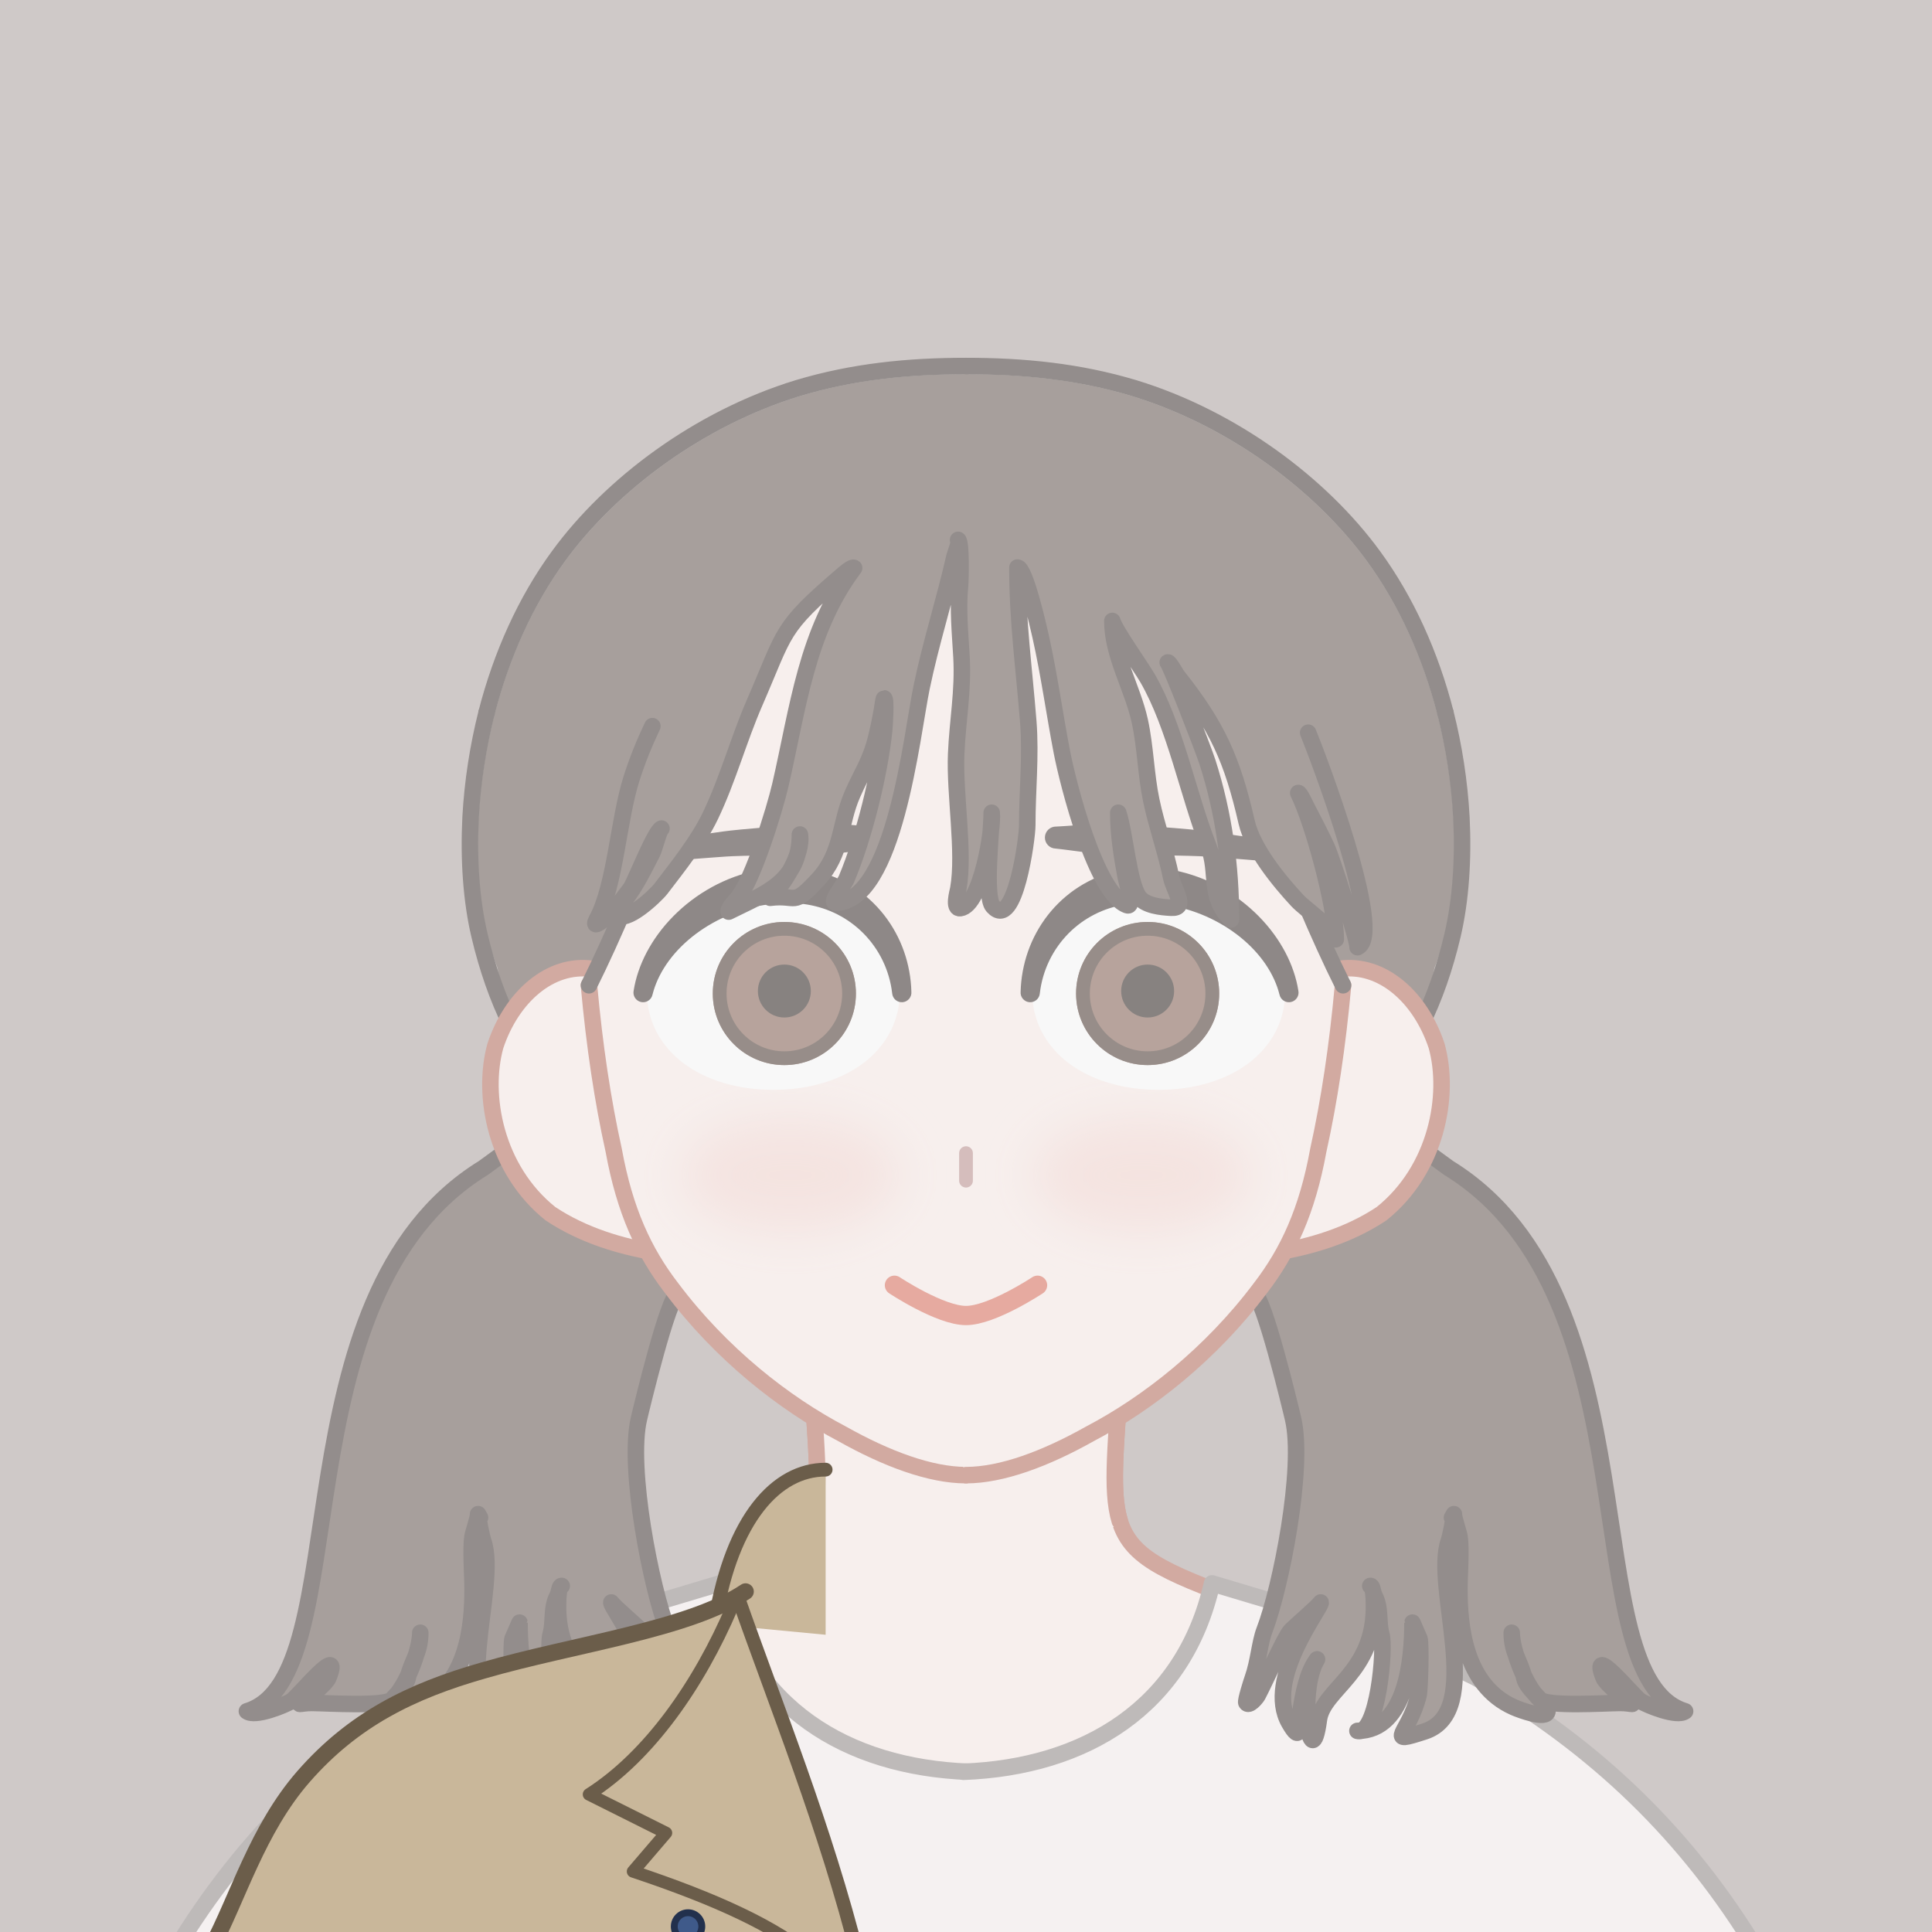
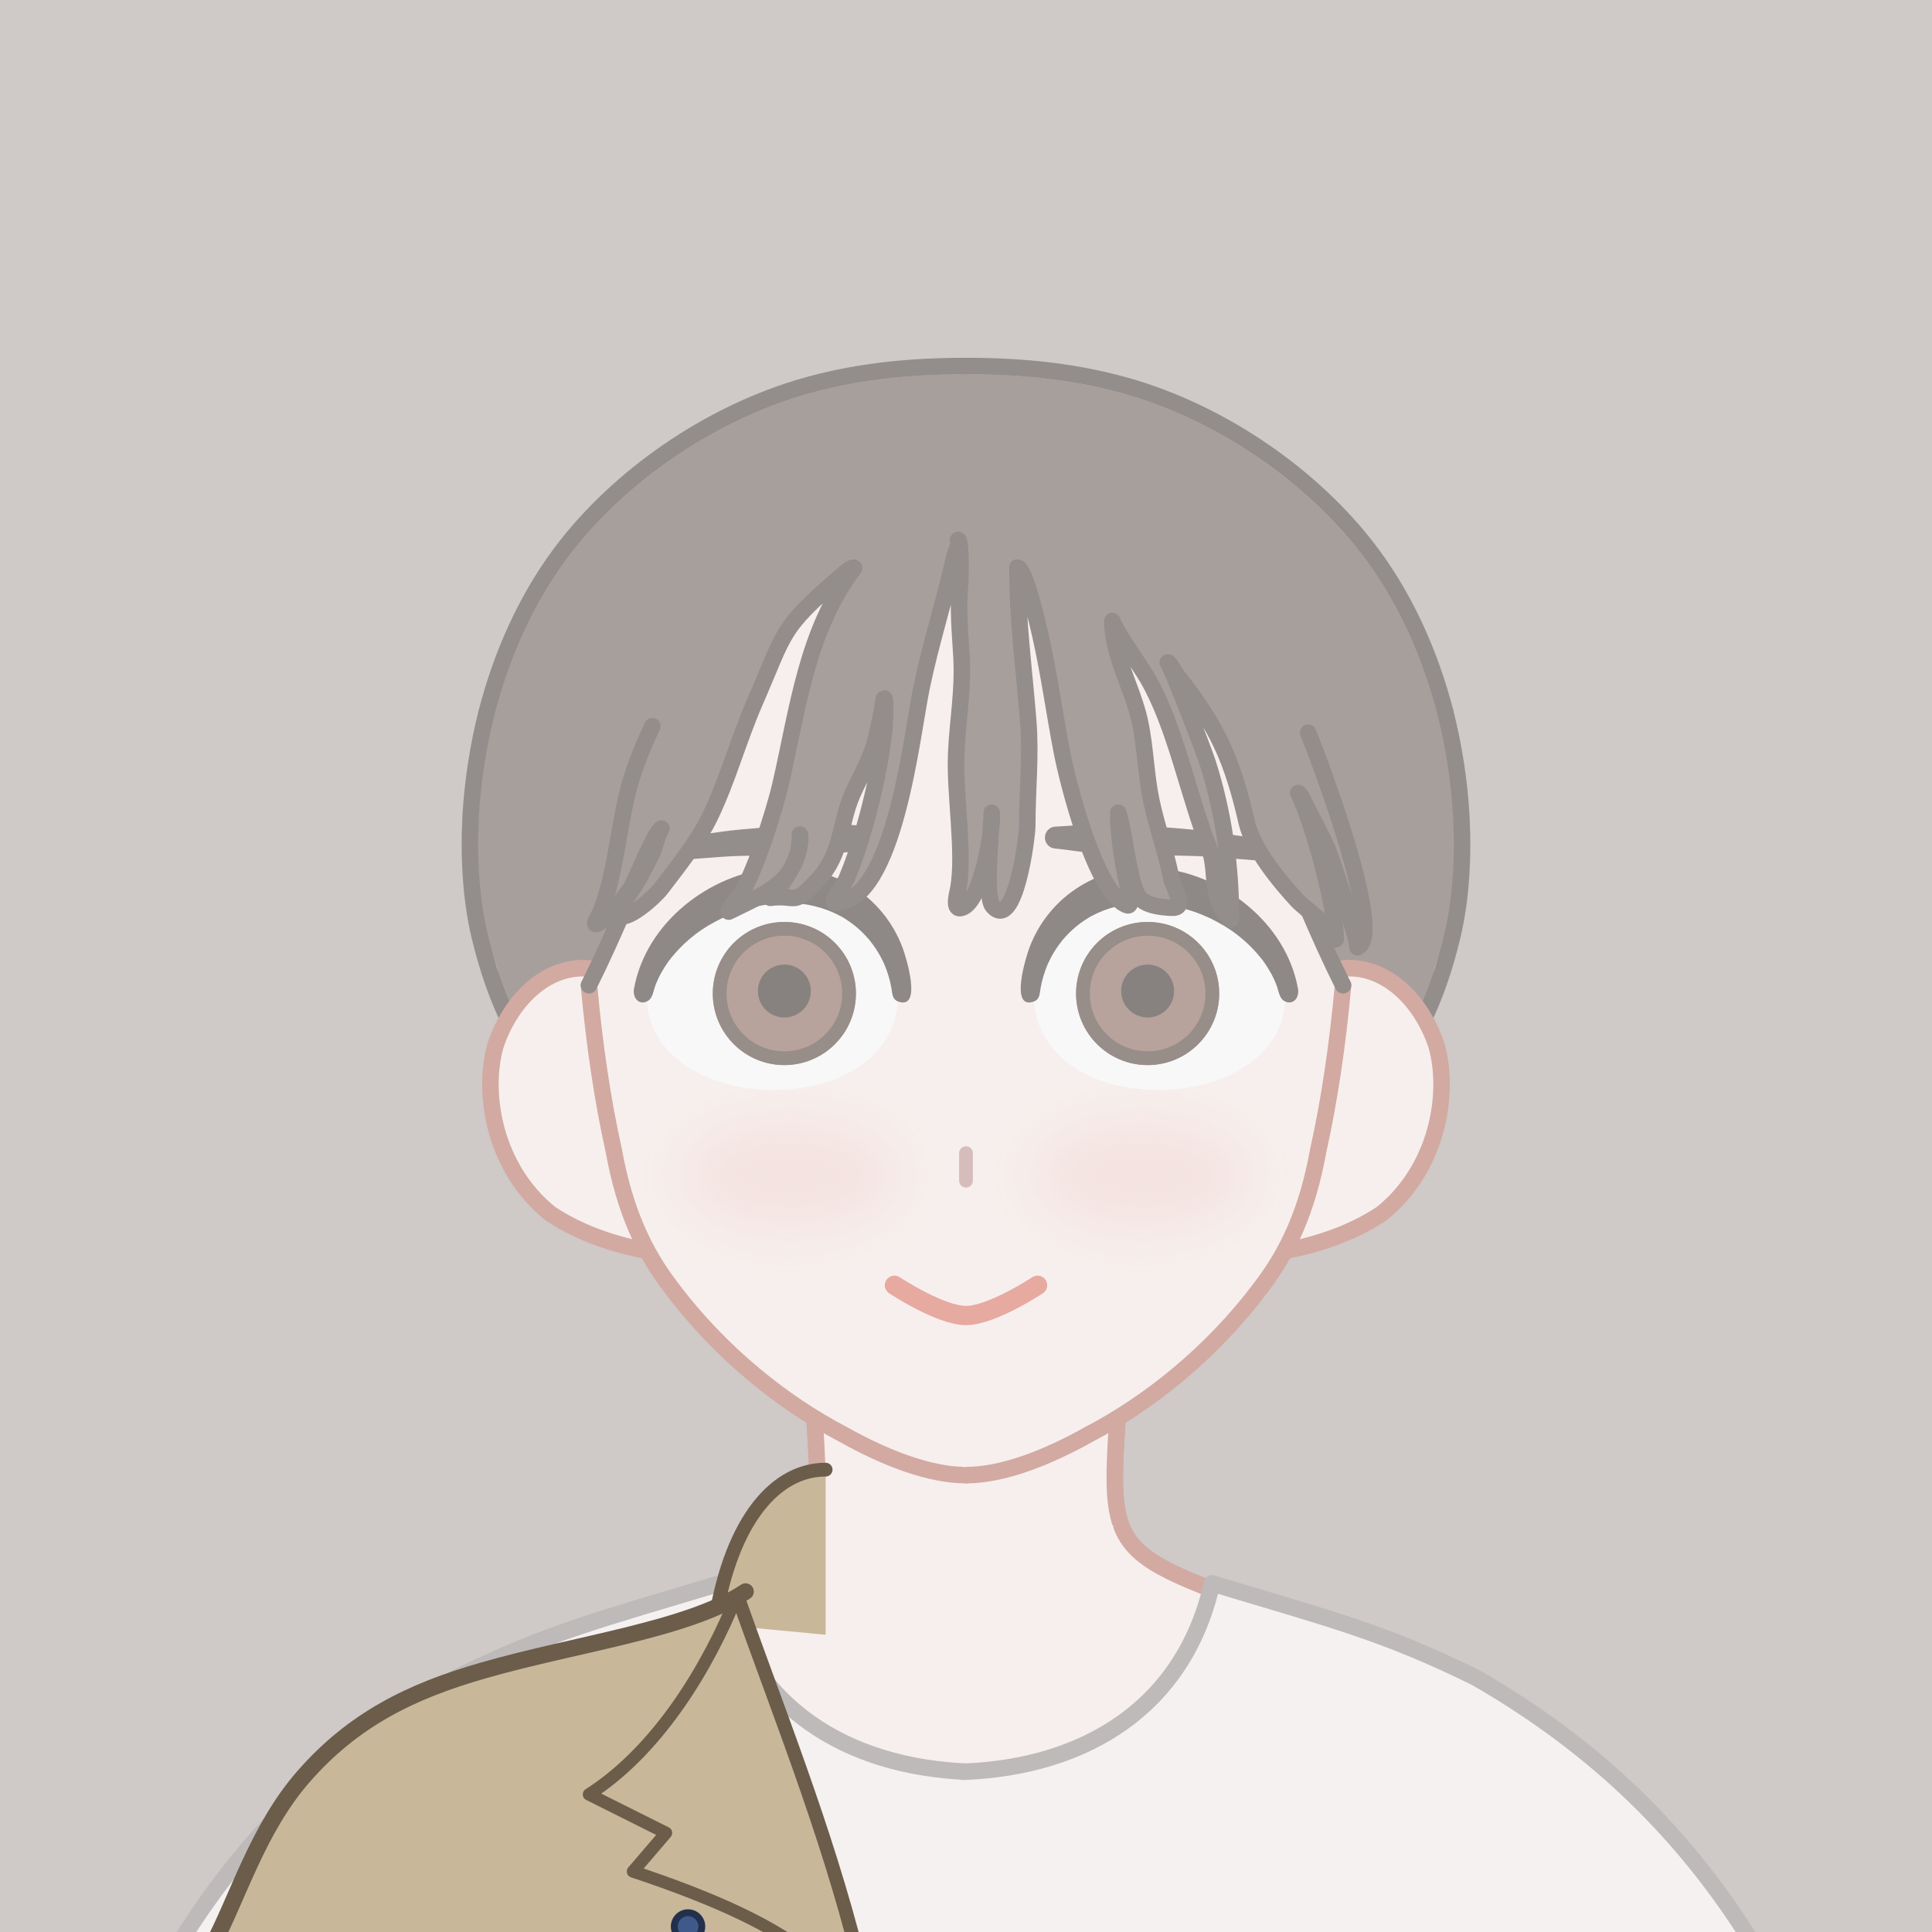
<svg xmlns="http://www.w3.org/2000/svg" width="702" height="702" viewBox="0 0 702 702">
  <g id="_ref">
    <g opacity="0.5">
      <defs>
        <clipPath id="makeup-blush-clip-path-32">
          <path d="M215.154 389.2 L359.154 389.2 L359.154 464.8 L215.154 464.8 Z" />
        </clipPath>
        <filter id="makeup-blush-filter-12" filterUnits="userSpaceOnUse" x="218.154" y="377" width="138" height="100" color-interpolation-filters="sRGB">
          <feGaussianBlur in="SourceGraphic" stdDeviation="9" color-interpolation-filters="linearRGB" />
        </filter>
        <clipPath id="cg-eye2">
-           <path d="M242 360 C242 338 262 326 288 326 C314 326 334 338 334 360 C334 382 314 396 288 396 C262 396 242 382 242 360 Z" fill="#ffffff" />
+           <path d="M242 360 C243.178 339.672 274.345 322.672 291.667 322.167 C315.335 321.476 333.5 338.667 333.5 360.667 C333.5 382.667 314 396 288 396 C262 396 240.727 381.963 242 360 Z" fill="#ffffff" />
        </clipPath>
      </defs>
      <rect width="702" height="702" fill="#ada19f" />
      <g data-layer="body">
        <g>
          <g>
            <path d="M295.671 489.536 C295.86 492.716 296.144 496.116 296.464 499.642 C297.826 514.657 301.926 539.769 294.878 553.441 C290.261 562.398 280.92 569.129 263.403 576.878 C201.389 604.31 121.546 617.454 90.97 686.317 C84.138 701.704 75.573 709.986 91.684 710.505 C172.929 713.121 257.936 710.936 339.784 711.863 C343.856 711.909 347.928 711.955 352 712 L352 490 C333.295 490 314.238 489.776 295.671 489.536 Z" fill="#fdeeea" />
            <path d="M82.239 710.936 C110.769 630.434 156.416 616.431 231.1 588.839 C305.46 561.366 299.091 568.122 294.374 492.286 C294.334 491.649 294.298 491.019 294.267 490.397" fill="none" stroke="#b46352" stroke-width="6" stroke-linecap="round" stroke-linejoin="round" />
            <path d="M214.397 621.514 C239.223 625.184 260.265 629.212 285.965 632.16 C304.952 634.337 315.621 632.997 329.595 648.055" fill="none" stroke="#b46352" stroke-width="5" stroke-linecap="round" opacity="0.35" />
          </g>
        </g>
        <g transform="translate(702 0) scale(-1 1)">
          <g>
            <path d="M295.671 489.536 C295.86 492.716 296.144 496.116 296.464 499.642 C297.826 514.657 301.926 539.769 294.878 553.441 C290.261 562.398 280.92 569.129 263.403 576.878 C201.389 604.31 121.546 617.454 90.97 686.317 C84.138 701.704 75.573 709.986 91.684 710.505 C172.929 713.121 257.936 710.936 339.784 711.863 C343.856 711.909 347.928 711.955 352 712 L352 490 C333.295 490 314.238 489.776 295.671 489.536 Z" fill="#fdeeea" />
            <path d="M82.239 710.936 C110.769 630.434 156.416 616.431 231.1 588.839 C305.46 561.366 299.091 568.122 294.374 492.286 C294.334 491.649 294.298 491.019 294.267 490.397" fill="none" stroke="#b46352" stroke-width="6" stroke-linecap="round" stroke-linejoin="round" />
            <path d="M214.397 621.514 C239.223 625.184 260.265 629.212 285.965 632.16 C304.952 634.337 315.621 632.997 329.595 648.055" fill="none" stroke="#b46352" stroke-width="5" stroke-linecap="round" opacity="0.35" />
          </g>
        </g>
      </g>
      <g data-layer="cloth">
        <g>
          <g />
          <g>
            <path d="M74.27 711.857 C75.096 711.857 79.455 711.785 79.27 710.857 C79.988 711.754 79.98 711.045 80.769 711.677 L352 712 L352 643.827 C352 643.827 331.27 644.738 331.27 640.857 C331.27 641.677 314.183 637.136 312.712 636.525 C293.686 628.622 281.108 615.775 268.622 596.894 C267.434 595.098 260.906 575.253 260.906 575.253 C260.906 575.253 250.529 579.563 238.02 583.014 C214.672 589.456 172.415 606.101 167.717 608.731 C138.02 625.357 104.398 654.614 83.864 679.173 C78.119 686.044 53.378 710.723 70.211 711.756 C71.508 711.835 72.891 711.857 74.27 711.857 Z" fill="#f9f2f1" />
            <path d="M63.073 709.523 C88.77 666.857 122.1 634.7 165.83 609.54 C199.77 592.857 218.52 588.357 261.6 575.333 C271.77 620.357 307.667 642.084 351.917 643.784" fill="none" stroke="#8b8382" stroke-width="6" stroke-linecap="round" stroke-linejoin="round" />
          </g>
        </g>
        <g transform="translate(702 0) scale(-1 1)">
          <g />
          <g>
            <path d="M74.27 711.857 C75.096 711.857 79.455 711.785 79.27 710.857 C79.988 711.754 79.98 711.045 80.769 711.677 L352 712 L352 643.827 C352 643.827 331.27 644.738 331.27 640.857 C331.27 641.677 314.183 637.136 312.712 636.525 C293.686 628.622 281.108 615.775 268.622 596.894 C267.434 595.098 260.906 575.253 260.906 575.253 C260.906 575.253 250.529 579.563 238.02 583.014 C214.672 589.456 172.415 606.101 167.717 608.731 C138.02 625.357 104.398 654.614 83.864 679.173 C78.119 686.044 53.378 710.723 70.211 711.756 C71.508 711.835 72.891 711.857 74.27 711.857 Z" fill="#f9f2f1" />
            <path d="M63.073 709.523 C88.77 666.857 122.1 634.7 165.83 609.54 C199.77 592.857 218.52 588.357 261.6 575.333 C271.77 620.357 307.667 642.084 351.917 643.784" fill="none" stroke="#8b8382" stroke-width="6" stroke-linecap="round" stroke-linejoin="round" />
          </g>
        </g>
      </g>
      <g data-layer="skinNeck">
        <g>
          <g>
            <path d="M296.464 499.642 C296.144 496.116 295.86 492.716 295.671 489.536 C314.238 489.776 333.295 490 352 490 L352 562.636 L351.354 562.564 L345.706 561.869 C333.876 560.36 321.926 558.6 310.081 557.018 C306.575 556.55 293.84 555.879 295.498 552.147 C301.677 538.233 297.784 514.195 296.464 499.642 Z" fill="#fdeeea" />
            <path d="M295.107 552.726 C298.619 541.358 296.351 524.081 294.374 492.286" fill="none" stroke="#b46352" stroke-width="6" stroke-linecap="round" stroke-linejoin="round" />
          </g>
        </g>
        <g transform="translate(702 0) scale(-1 1)">
          <g>
            <path d="M296.464 499.642 C296.144 496.116 295.86 492.716 295.671 489.536 C314.238 489.776 333.295 490 352 490 L352 562.636 L351.354 562.564 L345.706 561.869 C333.876 560.36 321.926 558.6 310.081 557.018 C306.575 556.55 293.84 555.879 295.498 552.147 C301.677 538.233 297.784 514.195 296.464 499.642 Z" fill="#fdeeea" />
            <path d="M295.107 552.726 C298.619 541.358 296.351 524.081 294.374 492.286" fill="none" stroke="#b46352" stroke-width="6" stroke-linecap="round" stroke-linejoin="round" />
          </g>
        </g>
      </g>
-       <g data-layer="hairMid">
-         <g>
-           <g>
-             <path d="M246.346 470.051 C252.058 457.884 251.33 448.199 243.07 434.669 C238.956 426.719 237.325 420.839 228.711 415.289 C206.623 401.069 195.92 409.499 175.625 424.389 C99.328 471.409 130.552 609.403 89.711 621.793 C92.696 624.063 103.403 619.583 105.822 618.153 C108.255 616.713 124.757 596.133 119.336 609.653 C118.582 611.533 113.631 615.683 111.427 617.133 C106.635 620.283 109.057 618.723 113.403 618.773 C118.927 618.823 139.489 620.153 142.388 617.583 C147.818 612.773 152.711 599.273 152.711 593.263 C152.711 600.773 149.385 603.763 148.149 609.773 C147.304 613.873 139.593 619.023 139.706 621.733 C139.843 625.043 149.803 621.283 151.883 620.363 C170.299 612.233 171.711 589.693 171.711 577.413 C171.711 572.163 170.979 563.063 171.67 558.353 C171.876 556.953 173.9 551.093 173.711 550.173 C173.96 550.589 174.197 551.005 174.421 551.422 L174.11 550.922 C173.439 551.258 175.192 558.829 175.579 559.922 C181.477 576.576 162.297 622.015 184.409 629.153 C199.261 633.947 190.038 630.137 186.546 615.971 C186.03 613.875 185.61 597.159 186.226 595.409 C186.446 594.785 188.796 589.666 188.777 589.589 C188.777 602.195 190.785 628.922 208.777 628.922 C201.455 630.753 198.534 598.933 200.068 593.773 C201.338 589.499 200.169 584.271 202.538 579.84 C203.243 578.52 203.238 576.081 204.11 576.256 C202.849 576.003 202.797 581.895 202.777 582.922 C202.285 607.842 221.252 613.552 222.777 624.922 C225.695 646.676 230.392 614.04 223.444 602.922 C227.157 607.873 228.466 615.721 229.444 621.589 C230.324 626.871 228.975 634.026 233.57 626.033 C242.692 610.164 221.67 584.015 222.11 582.256 C223.525 584.142 230.728 590.225 232.983 592.471 C235.024 594.505 242.514 611.398 245.016 616.038 C245.475 616.889 248.24 620.248 249.146 618.672 C249.502 618.052 247.263 611.007 246.804 609.719 C244.719 603.857 244.271 596.797 242.595 592.453 C236.61 576.947 227.965 533.366 232.163 515.515 C233.177 511.198 242.851 470.916 246.346 470.051 Z" fill="#5d4e48" stroke="#352a27" stroke-width="6" stroke-linecap="round" stroke-linejoin="round" />
-           </g>
-         </g>
-         <g transform="translate(702 0) scale(-1 1)">
-           <g>
-             <path d="M246.346 470.051 C252.058 457.884 251.33 448.199 243.07 434.669 C238.956 426.719 237.325 420.839 228.711 415.289 C206.623 401.069 195.92 409.499 175.625 424.389 C99.328 471.409 130.552 609.403 89.711 621.793 C92.696 624.063 103.403 619.583 105.822 618.153 C108.255 616.713 124.757 596.133 119.336 609.653 C118.582 611.533 113.631 615.683 111.427 617.133 C106.635 620.283 109.057 618.723 113.403 618.773 C118.927 618.823 139.489 620.153 142.388 617.583 C147.818 612.773 152.711 599.273 152.711 593.263 C152.711 600.773 149.385 603.763 148.149 609.773 C147.304 613.873 139.593 619.023 139.706 621.733 C139.843 625.043 149.803 621.283 151.883 620.363 C170.299 612.233 171.711 589.693 171.711 577.413 C171.711 572.163 170.979 563.063 171.67 558.353 C171.876 556.953 173.9 551.093 173.711 550.173 C173.96 550.589 174.197 551.005 174.421 551.422 L174.11 550.922 C173.439 551.258 175.192 558.829 175.579 559.922 C181.477 576.576 162.297 622.015 184.409 629.153 C199.261 633.947 190.038 630.137 186.546 615.971 C186.03 613.875 185.61 597.159 186.226 595.409 C186.446 594.785 188.796 589.666 188.777 589.589 C188.777 602.195 190.785 628.922 208.777 628.922 C201.455 630.753 198.534 598.933 200.068 593.773 C201.338 589.499 200.169 584.271 202.538 579.84 C203.243 578.52 203.238 576.081 204.11 576.256 C202.849 576.003 202.797 581.895 202.777 582.922 C202.285 607.842 221.252 613.552 222.777 624.922 C225.695 646.676 230.392 614.04 223.444 602.922 C227.157 607.873 228.466 615.721 229.444 621.589 C230.324 626.871 228.975 634.026 233.57 626.033 C242.692 610.164 221.67 584.015 222.11 582.256 C223.525 584.142 230.728 590.225 232.983 592.471 C235.024 594.505 242.514 611.398 245.016 616.038 C245.475 616.889 248.24 620.248 249.146 618.672 C249.502 618.052 247.263 611.007 246.804 609.719 C244.719 603.857 244.271 596.797 242.595 592.453 C236.61 576.947 227.965 533.366 232.163 515.515 C233.177 511.198 242.851 470.916 246.346 470.051 Z" fill="#5d4e48" stroke="#352a27" stroke-width="6" stroke-linecap="round" stroke-linejoin="round" />
-           </g>
-         </g>
-       </g>
      <g data-layer="hairBase">
        <g>
          <g>
            <path d="M352 381.448 L352 135.951 L351.016 135.951 C330.344 135.951 310.656 137.919 290.968 143.826 C255.53 154.654 224.03 178.279 205.327 203.873 C186.623 229.467 175.795 262.936 173.826 297.39 C172.842 317.077 174.811 336.765 180.717 351.531 C182.027 358.081 184.209 364.632 187.262 370.602 C187.365 370.682 201.168 393.038 203.562 396.448 C204.832 398.257 211.612 404.019 213.517 405.842 C223.248 415.153 227.833 417.061 239.562 423.948 C253.821 432.321 287.168 441.633 303.192 437.819 C328.028 431.907 350.54 430.17 351.074 398.222 C351.102 396.519 351.452 381.949 352 381.448 Z" fill="#5d4e48" />
          </g>
          <g>
            <path d="M351 133 C330 133 310 135 290 141 C254 152 222 176 203 202 C191 218.4 182.2 238 176.8 259" fill="none" stroke="#352a27" stroke-width="6" stroke-linecap="round" stroke-linejoin="round" />
          </g>
          <g>
            <path d="M176.8 259 C173.7 271.3 171.7 284.1 171 297 C170.247 312.067 171.196 327.134 174.275 340.064 C179.731 362.97 189.199 384.12 205.639 400.625 C218.159 413.194 231.61 422.103 248.042 428.491 C248.47 428.658 248.896 428.816 249.319 428.964 C252.635 430.122 260.334 430.818 262.896 432.282" fill="none" stroke="#352a27" stroke-width="6" stroke-linecap="round" stroke-linejoin="round" />
          </g>
        </g>
        <g transform="translate(702 0) scale(-1 1)">
          <g>
            <path d="M352 381.448 L352 135.951 L351.016 135.951 C330.344 135.951 310.656 137.919 290.968 143.826 C255.53 154.654 224.03 178.279 205.327 203.873 C186.623 229.467 175.795 262.936 173.826 297.39 C172.842 317.077 174.811 336.765 180.717 351.531 C182.027 358.081 184.209 364.632 187.262 370.602 C187.365 370.682 201.168 393.038 203.562 396.448 C204.832 398.257 211.612 404.019 213.517 405.842 C223.248 415.153 227.833 417.061 239.562 423.948 C253.821 432.321 287.168 441.633 303.192 437.819 C328.028 431.907 350.54 430.17 351.074 398.222 C351.102 396.519 351.452 381.949 352 381.448 Z" fill="#5d4e48" />
          </g>
          <g>
            <path d="M351 133 C330 133 310 135 290 141 C254 152 222 176 203 202 C191 218.4 182.2 238 176.8 259" fill="none" stroke="#352a27" stroke-width="6" stroke-linecap="round" stroke-linejoin="round" />
          </g>
          <g>
            <path d="M176.8 259 C173.7 271.3 171.7 284.1 171 297 C170.247 312.067 171.196 327.134 174.275 340.064 C179.731 362.97 189.199 384.12 205.639 400.625 C218.159 413.194 231.61 422.103 248.042 428.491 C248.47 428.658 248.896 428.816 249.319 428.964 C252.635 430.122 260.334 430.818 262.896 432.282" fill="none" stroke="#352a27" stroke-width="6" stroke-linecap="round" stroke-linejoin="round" />
          </g>
        </g>
      </g>
      <g data-layer="ear">
        <g>
          <g>
            <path d="M215 352 C200 350 186 362 180 380 C175 398 180 425 200 441 C212 449 226 453 238 455 L225 380 Z" fill="#fdeeea" />
            <path d="M215 352 C200 350 186 362 180 380 C175 398 180 425 200 441 C212 449 226 453 238 455" fill="none" stroke="#b46352" stroke-width="6" stroke-linecap="round" stroke-linejoin="round" />
          </g>
        </g>
        <g transform="translate(702 0) scale(-1 1)">
          <g>
            <path d="M215 352 C200 350 186 362 180 380 C175 398 180 425 200 441 C212 449 226 453 238 455 L225 380 Z" fill="#fdeeea" />
            <path d="M215 352 C200 350 186 362 180 380 C175 398 180 425 200 441 C212 449 226 453 238 455" fill="none" stroke="#b46352" stroke-width="6" stroke-linecap="round" stroke-linejoin="round" />
          </g>
        </g>
      </g>
      <g data-layer="face">
        <g>
          <g>
            <path d="M352 200 L351 200 C322 200 296 208 278 228 C262 246 250 272 240 298 C232 318 223 340 214 358 C216 380 219 400 223 418 C227 440 234 455 244 468 C262 492 285 510 306 521 C322 530 338 536 351 536 L352 536 Z" fill="#fdeeea" />
            <path d="M214 358 C216 380 219 400 223 418 C227 440 234 455 244 468 C262 492 285 510 306 521 C322 530 338 536 351 536" fill="none" stroke="#b46352" stroke-width="6" stroke-linecap="round" stroke-linejoin="round" />
          </g>
        </g>
        <g transform="translate(702 0) scale(-1 1)">
          <g>
            <path d="M352 200 L351 200 C322 200 296 208 278 228 C262 246 250 272 240 298 C232 318 223 340 214 358 C216 380 219 400 223 418 C227 440 234 455 244 468 C262 492 285 510 306 521 C322 530 338 536 351 536 L352 536 Z" fill="#fdeeea" />
            <path d="M214 358 C216 380 219 400 223 418 C227 440 234 455 244 468 C262 492 285 510 306 521 C322 530 338 536 351 536" fill="none" stroke="#b46352" stroke-width="6" stroke-linecap="round" stroke-linejoin="round" />
          </g>
        </g>
      </g>
      <g data-layer="makeup">
        <g>
          <g>
            <g clip-path="url(#makeup-blush-clip-path-32)">
              <g filter="url(#makeup-blush-filter-12)">
                <ellipse cx="287.154" cy="427" rx="40" ry="21" fill="#f3bfb8" opacity="0.5" />
              </g>
            </g>
          </g>
        </g>
        <g transform="translate(702 0) scale(-1 1)">
          <g>
            <g clip-path="url(#makeup-blush-clip-path-32)">
              <g filter="url(#makeup-blush-filter-12)">
                <ellipse cx="287.154" cy="427" rx="40" ry="21" fill="#f3bfb8" opacity="0.5" />
              </g>
            </g>
          </g>
        </g>
      </g>
      <g data-layer="mouth">
        <g>
          <path d="M351 419 L351 429" fill="none" stroke="#b98a88" stroke-width="5" stroke-linecap="round" />
        </g>
        <g>
          <path d="M325 467 C325 467 341.59 478 351 478 C360.41 478 377 467 377 467" fill="none" stroke="#dc6450" stroke-width="7" stroke-linecap="round" stroke-linejoin="round" />
        </g>
      </g>
      <g data-layer="eye">
        <g transform="translate(285 361) scale(1) translate(-292 -361)">
-           <path d="M242 360 C242 338 262 326 288 326 C314 326 334 338 334 360 C334 382 314 396 288 396 C262 396 242 382 242 360 Z" fill="#ffffff" />
+           <path d="M242 360 C243.178 339.672 274.345 322.672 291.667 322.167 C315.335 321.476 333.5 338.667 333.5 360.667 C333.5 382.667 314 396 288 396 C262 396 240.727 381.963 242 360 Z" fill="#ffffff" />
          <g clip-path="url(#cg-eye2)">
            <g transform="translate(292 361) scale(0.26)">
              <g transform="translate(-110 -110) scale(1)">
                <g>
                  <circle cx="110" cy="110" r="100" fill="#7e5647" />
                  <circle cx="110" cy="106.526" r="37" fill="#1e1410" />
                </g>
              </g>
            </g>
            <circle cx="292" cy="361" r="23.5" fill="none" stroke="#3e2a22" stroke-width="5" />
          </g>
          <g>
-             <polygon points="237.252,359.897 237.551,358.24 237.883,356.76 237.941,356.513 238.406,354.792 238.803,353.526 238.951,353.061 239.578,351.317 239.962,350.368 240.28,349.584 241.058,347.862 241.344,347.294 241.925,346.127 242.867,344.408 242.928,344.314 243.885,342.708 244.617,341.579 244.985,341.016 246.164,339.343 246.569,338.814 247.417,337.698 248.568,336.29 248.745,336.08 250.15,334.489 250.84,333.764 251.624,332.938 253.169,331.426 253.251,331.357 254.778,329.959 255.664,329.208 256.451,328.542 258.188,327.176 258.338,327.071 259.976,325.871 260.978,325.193 261.816,324.627 263.713,323.445 263.884,323.351 265.648,322.334 266.723,321.768 267.619,321.299 269.636,320.333 269.832,320.251 271.687,319.443 272.839,318.994 273.747,318.642 275.844,317.917 276.12,317.835 277.977,317.271 279.259,316.935 280.089,316.72 282.225,316.252 282.674,316.172 284.386,315.867 285.904,315.658 286.538,315.572 288.676,315.367 289.401,315.327 290.829,315.25 292.642,315.226 293.004,315.221 295.029,315.28 296.147,315.36 297.018,315.423 298.974,315.649 299.642,315.754 300.899,315.956 302.839,316.351 303.092,316.412 304.736,316.824 306.239,317.271 306.592,317.373 308.418,318.001 309.548,318.446 310.23,318.713 311.993,319.495 312.749,319.869 313.708,320.347 315.391,321.276 315.82,321.534 317.035,322.277 318.624,323.341 318.745,323.424 320.158,324.467 321.316,325.4 321.654,325.667 323.091,326.923 323.903,327.696 324.47,328.235 325.79,329.602 326.297,330.172 327.055,331.028 328.256,332.499 328.49,332.806 329.392,334.018 330.352,335.425 330.465,335.582 331.471,337.186 332.122,338.33 332.409,338.828 333.281,340.508 333.67,341.338 334.08,342.214 334.808,343.949 334.992,344.434 335.468,345.715 336.057,347.505 336.088,347.599 336.571,349.304 336.901,350.668 337.014,351.126 337.388,352.973 337.543,353.928 337.688,354.817 337.915,356.668 337.962,357.21 338.072,358.537 338.153,360.357 338.146,361.044 338.006,361.715 337.737,362.346 337.35,362.913 336.861,363.394 336.286,363.769 335.65,364.026 334.976,364.153 334.29,364.146 333.618,364.006 332.987,363.737 332.42,363.35 331.94,362.861 331.564,362.286 331.308,361.65 331.18,360.976 330.952,359.311 330.741,358.141 330.667,357.75 330.321,356.221 330.125,355.498 329.911,354.712 329.435,353.212 329.326,352.918 328.903,351.751 328.295,350.262 328.289,350.247 332.186,348.915 328.346,350.404 327.667,348.922 327.122,347.855 326.963,347.551 326.209,346.222 325.793,345.553 325.404,344.931 324.546,343.673 324.313,343.364 323.644,342.461 322.641,341.211 326.581,338.437 322.758,341.37 322.695,341.298 321.707,340.166 320.806,339.215 320.678,339.088 319.611,338.057 318.914,337.435 318.503,337.07 317.368,336.138 316.918,335.8 316.202,335.257 315.002,334.422 314.826,334.316 313.769,333.636 312.455,332.862 312.429,332.847 315.575,328.126 312.628,332.973 311.255,332.235 310.187,331.716 309.949,331.605 308.63,331.03 307.86,330.729 307.304,330.513 305.949,330.043 305.483,329.903 304.56,329.62 303.179,329.254 303.067,329.233 301.785,328.941 300.369,328.674 300.36,328.676 298.901,328.459 297.886,328.344 297.468,328.298 296.013,328.186 295.393,328.162 294.522,328.124 292.996,328.113 292.886,328.117 291.308,328.156 290.115,328.224 289.625,328.251 287.955,328.397 287.555,328.445 286.26,328.598 284.767,328.824 284.542,328.856 282.84,329.164 282.225,329.296 281.147,329.526 279.48,329.94 279.412,329.953 277.697,330.432 276.975,330.658 276,330.962 274.294,331.56 274.289,331.557 272.589,332.208 271.847,332.519 270.917,332.909 269.253,333.675 269.166,333.715 266.483,328.557 269.341,333.62 267.607,334.487 266.89,334.872 265.995,335.352 264.409,336.278 264.333,336.322 261.3,331.723 264.49,336.215 262.858,337.24 262.157,337.711 261.347,338.255 259.821,339.363 259.808,339.373 256.523,335.37 259.946,339.255 258.454,340.418 257.716,341.032 257.083,341.559 255.762,342.739 255.685,342.806 254.501,343.949 253.647,344.833 253.301,345.188 252.159,346.459 251.834,346.845 251.082,347.752 250.048,349.104 250.03,349.127 246.472,346.733 250.12,348.988 249.134,350.389 248.514,351.347 248.254,351.743 247.457,353.088 247.132,353.691 246.724,354.451 246.056,355.833 245.922,356.135 245.462,357.208 244.942,358.578 244.909,358.668 244.488,359.962 244.081,361.436 243.865,362.087 243.527,362.684 243.078,363.203 242.537,363.625 241.924,363.933 241.262,364.116 240.578,364.166 239.897,364.081 239.246,363.865 238.649,363.527 238.13,363.078 237.708,362.537 237.4,361.924 237.218,361.262 237.168,360.578" fill="#2b201d" />
+             <path d="M328.289 350.247 L328.346 350.404 C326.72 346.855 325.084 344.255 322.641 341.211 L322.758 341.37 C319.598 337.758 316.589 335.249 312.429 332.847 L312.628 332.973 C300.334 326.364 287.171 327.046 274.294 331.56 L274.289 331.557 C272.521 332.234 270.886 332.924 269.166 333.715 L269.341 333.62 C267.606 334.487 266.011 335.351 264.333 336.322 L264.49 336.215 C262.896 337.216 261.303 338.226 259.808 339.373 L259.946 339.255 C255.932 342.384 253.172 345.112 250.03 349.127 L250.12 348.988 C248.035 351.95 246.428 354.662 245.138 358.063 C244.417 359.962 244.212 362.663 242.378 363.705 C239.23 365.493 236.768 362.578 237.37 359.245 C241.705 335.218 264.857 317.36 288.406 315.393 C309.011 313.672 327.776 325.333 334.927 344.263 C336.104 347.378 342.185 366.695 333.618 364.006 C331.101 363.216 331.256 360.996 330.878 358.899 C330.309 355.745 329.477 353.208 328.289 350.247 Z" fill="#2b201d" />
          </g>
        </g>
        <g transform="translate(702 0) scale(-1 1)">
          <g transform="translate(285 361) scale(1) translate(-292 -361)">
-             <path d="M242 360 C242 338 262 326 288 326 C314 326 334 338 334 360 C334 382 314 396 288 396 C262 396 242 382 242 360 Z" fill="#ffffff" />
+             <path d="M242 360 C243.178 339.672 274.345 322.672 291.667 322.167 C315.335 321.476 333.5 338.667 333.5 360.667 C333.5 382.667 314 396 288 396 C262 396 240.727 381.963 242 360 Z" fill="#ffffff" />
            <g clip-path="url(#cg-eye2)">
              <g transform="translate(292 361) scale(0.26)">
                <g transform="translate(-110 -110) scale(1)">
                  <g>
                    <circle cx="110" cy="110" r="100" fill="#7e5647" />
                    <circle cx="110" cy="106.526" r="37" fill="#1e1410" />
                  </g>
                </g>
              </g>
              <circle cx="292" cy="361" r="23.5" fill="none" stroke="#3e2a22" stroke-width="5" />
            </g>
            <g>
-               <polygon points="237.252,359.897 237.551,358.24 237.883,356.76 237.941,356.513 238.406,354.792 238.803,353.526 238.951,353.061 239.578,351.317 239.962,350.368 240.28,349.584 241.058,347.862 241.344,347.294 241.925,346.127 242.867,344.408 242.928,344.314 243.885,342.708 244.617,341.579 244.985,341.016 246.164,339.343 246.569,338.814 247.417,337.698 248.568,336.29 248.745,336.08 250.15,334.489 250.84,333.764 251.624,332.938 253.169,331.426 253.251,331.357 254.778,329.959 255.664,329.208 256.451,328.542 258.188,327.176 258.338,327.071 259.976,325.871 260.978,325.193 261.816,324.627 263.713,323.445 263.884,323.351 265.648,322.334 266.723,321.768 267.619,321.299 269.636,320.333 269.832,320.251 271.687,319.443 272.839,318.994 273.747,318.642 275.844,317.917 276.12,317.835 277.977,317.271 279.259,316.935 280.089,316.72 282.225,316.252 282.674,316.172 284.386,315.867 285.904,315.658 286.538,315.572 288.676,315.367 289.401,315.327 290.829,315.25 292.642,315.226 293.004,315.221 295.029,315.28 296.147,315.36 297.018,315.423 298.974,315.649 299.642,315.754 300.899,315.956 302.839,316.351 303.092,316.412 304.736,316.824 306.239,317.271 306.592,317.373 308.418,318.001 309.548,318.446 310.23,318.713 311.993,319.495 312.749,319.869 313.708,320.347 315.391,321.276 315.82,321.534 317.035,322.277 318.624,323.341 318.745,323.424 320.158,324.467 321.316,325.4 321.654,325.667 323.091,326.923 323.903,327.696 324.47,328.235 325.79,329.602 326.297,330.172 327.055,331.028 328.256,332.499 328.49,332.806 329.392,334.018 330.352,335.425 330.465,335.582 331.471,337.186 332.122,338.33 332.409,338.828 333.281,340.508 333.67,341.338 334.08,342.214 334.808,343.949 334.992,344.434 335.468,345.715 336.057,347.505 336.088,347.599 336.571,349.304 336.901,350.668 337.014,351.126 337.388,352.973 337.543,353.928 337.688,354.817 337.915,356.668 337.962,357.21 338.072,358.537 338.153,360.357 338.146,361.044 338.006,361.715 337.737,362.346 337.35,362.913 336.861,363.394 336.286,363.769 335.65,364.026 334.976,364.153 334.29,364.146 333.618,364.006 332.987,363.737 332.42,363.35 331.94,362.861 331.564,362.286 331.308,361.65 331.18,360.976 330.952,359.311 330.741,358.141 330.667,357.75 330.321,356.221 330.125,355.498 329.911,354.712 329.435,353.212 329.326,352.918 328.903,351.751 328.295,350.262 328.289,350.247 332.186,348.915 328.346,350.404 327.667,348.922 327.122,347.855 326.963,347.551 326.209,346.222 325.793,345.553 325.404,344.931 324.546,343.673 324.313,343.364 323.644,342.461 322.641,341.211 326.581,338.437 322.758,341.37 322.695,341.298 321.707,340.166 320.806,339.215 320.678,339.088 319.611,338.057 318.914,337.435 318.503,337.07 317.368,336.138 316.918,335.8 316.202,335.257 315.002,334.422 314.826,334.316 313.769,333.636 312.455,332.862 312.429,332.847 315.575,328.126 312.628,332.973 311.255,332.235 310.187,331.716 309.949,331.605 308.63,331.03 307.86,330.729 307.304,330.513 305.949,330.043 305.483,329.903 304.56,329.62 303.179,329.254 303.067,329.233 301.785,328.941 300.369,328.674 300.36,328.676 298.901,328.459 297.886,328.344 297.468,328.298 296.013,328.186 295.393,328.162 294.522,328.124 292.996,328.113 292.886,328.117 291.308,328.156 290.115,328.224 289.625,328.251 287.955,328.397 287.555,328.445 286.26,328.598 284.767,328.824 284.542,328.856 282.84,329.164 282.225,329.296 281.147,329.526 279.48,329.94 279.412,329.953 277.697,330.432 276.975,330.658 276,330.962 274.294,331.56 274.289,331.557 272.589,332.208 271.847,332.519 270.917,332.909 269.253,333.675 269.166,333.715 266.483,328.557 269.341,333.62 267.607,334.487 266.89,334.872 265.995,335.352 264.409,336.278 264.333,336.322 261.3,331.723 264.49,336.215 262.858,337.24 262.157,337.711 261.347,338.255 259.821,339.363 259.808,339.373 256.523,335.37 259.946,339.255 258.454,340.418 257.716,341.032 257.083,341.559 255.762,342.739 255.685,342.806 254.501,343.949 253.647,344.833 253.301,345.188 252.159,346.459 251.834,346.845 251.082,347.752 250.048,349.104 250.03,349.127 246.472,346.733 250.12,348.988 249.134,350.389 248.514,351.347 248.254,351.743 247.457,353.088 247.132,353.691 246.724,354.451 246.056,355.833 245.922,356.135 245.462,357.208 244.942,358.578 244.909,358.668 244.488,359.962 244.081,361.436 243.865,362.087 243.527,362.684 243.078,363.203 242.537,363.625 241.924,363.933 241.262,364.116 240.578,364.166 239.897,364.081 239.246,363.865 238.649,363.527 238.13,363.078 237.708,362.537 237.4,361.924 237.218,361.262 237.168,360.578" fill="#2b201d" />
+               <path d="M328.289 350.247 L328.346 350.404 C326.72 346.855 325.084 344.255 322.641 341.211 L322.758 341.37 C319.598 337.758 316.589 335.249 312.429 332.847 L312.628 332.973 C300.334 326.364 287.171 327.046 274.294 331.56 L274.289 331.557 C272.521 332.234 270.886 332.924 269.166 333.715 L269.341 333.62 C267.606 334.487 266.011 335.351 264.333 336.322 L264.49 336.215 C262.896 337.216 261.303 338.226 259.808 339.373 L259.946 339.255 C255.932 342.384 253.172 345.112 250.03 349.127 L250.12 348.988 C248.035 351.95 246.428 354.662 245.138 358.063 C244.417 359.962 244.212 362.663 242.378 363.705 C239.23 365.493 236.768 362.578 237.37 359.245 C241.705 335.218 264.857 317.36 288.406 315.393 C309.011 313.672 327.776 325.333 334.927 344.263 C336.104 347.378 342.185 366.695 333.618 364.006 C331.101 363.216 331.256 360.996 330.878 358.899 C330.309 355.745 329.477 353.208 328.289 350.247 Z" fill="#2b201d" />
            </g>
          </g>
        </g>
      </g>
      <g data-layer="hairLine">
        <g>
          <g>
            <path d="M351 200 C322 200 296 208 278 228 C262 246 250 272 240 298 C232 318 223 340 214 358" fill="none" stroke="#352a27" stroke-width="6" stroke-linecap="round" stroke-linejoin="round" />
          </g>
        </g>
        <g transform="translate(702 0) scale(-1 1)">
          <g>
            <path d="M351 200 C322 200 296 208 278 228 C262 246 250 272 240 298 C232 318 223 340 214 358" fill="none" stroke="#352a27" stroke-width="6" stroke-linecap="round" stroke-linejoin="round" />
          </g>
        </g>
      </g>
      <g data-layer="brow">
        <g>
          <g transform="translate(-7 0)">
            <g>
              <g>
                <path d="M251.563 304.691 L255.184 304.191 L258.804 303.682 L262.422 303.165 L264.202 302.909 L266.052 302.647 L269.671 302.131 L269.885 302.102 L272.476 301.783 L273.478 301.681 L276.448 301.377 L277.18 301.313 L280.822 300.993 L282.158 300.878 L284.513 300.7 L288.158 300.433 L290.032 300.3 L291.841 300.188 L295.489 299.974 L299.137 299.777 L300.11 299.728 L302.817 299.614 L306.468 299.48 L307.714 299.451 L308.96 299.444 L310.208 299.458 L311.456 299.489 L312.704 299.536 L312.854 299.541 L313.976 299.599 L315.225 299.674 L316.474 299.757 L317.723 299.845 L318.973 299.935 L320.222 300.025 L321.471 300.113 L322.72 300.195 L323.969 300.27 L325.218 300.335 L326 300.389 L326.757 300.595 L327.459 300.945 L328.079 301.424 L328.594 302.016 L328.983 302.696 L329.232 303.44 L329.332 304.218 L329.277 305 L329.072 305.757 L328.722 306.459 L328.242 307.079 L327.651 307.594 L326.97 307.983 L326.227 308.232 L325.449 308.332 L324.206 308.469 L322.964 308.615 L321.721 308.77 L320.479 308.93 L319.237 309.092 L317.995 309.254 L316.753 309.414 L315.511 309.568 L314.268 309.715 L313.174 309.837 L313.048 309.852 L311.806 309.982 L310.563 310.096 L309.319 310.193 L308.075 310.27 L306.83 310.324 L303.178 310.433 L300.499 310.499 L299.554 310.524 L295.901 310.61 L292.247 310.679 L290.471 310.706 L288.629 310.744 L284.975 310.81 L282.661 310.845 L281.367 310.876 L277.713 310.959 L277.043 310.972 L274.124 311.073 L273.212 311.102 L270.782 311.231 L270.649 311.24 L267.003 311.504 L265.15 311.639 L263.368 311.774 L259.724 312.055 L256.08 312.344 L252.437 312.643 L251.653 312.652 L250.882 312.507 L250.154 312.215 L249.497 311.787 L248.937 311.239 L248.494 310.592 L248.186 309.871 L248.024 309.103 L248.015 308.319 L248.159 307.549 L248.451 306.821 L248.88 306.164 L249.428 305.603 L250.075 305.16 L250.796 304.852 Z" fill="#352a27" />
              </g>
            </g>
          </g>
        </g>
        <g transform="translate(702 0) scale(-1 1)">
          <g transform="translate(-7 0)">
            <g>
              <g>
                <path d="M251.563 304.691 L255.184 304.191 L258.804 303.682 L262.422 303.165 L264.202 302.909 L266.052 302.647 L269.671 302.131 L269.885 302.102 L272.476 301.783 L273.478 301.681 L276.448 301.377 L277.18 301.313 L280.822 300.993 L282.158 300.878 L284.513 300.7 L288.158 300.433 L290.032 300.3 L291.841 300.188 L295.489 299.974 L299.137 299.777 L300.11 299.728 L302.817 299.614 L306.468 299.48 L307.714 299.451 L308.96 299.444 L310.208 299.458 L311.456 299.489 L312.704 299.536 L312.854 299.541 L313.976 299.599 L315.225 299.674 L316.474 299.757 L317.723 299.845 L318.973 299.935 L320.222 300.025 L321.471 300.113 L322.72 300.195 L323.969 300.27 L325.218 300.335 L326 300.389 L326.757 300.595 L327.459 300.945 L328.079 301.424 L328.594 302.016 L328.983 302.696 L329.232 303.44 L329.332 304.218 L329.277 305 L329.072 305.757 L328.722 306.459 L328.242 307.079 L327.651 307.594 L326.97 307.983 L326.227 308.232 L325.449 308.332 L324.206 308.469 L322.964 308.615 L321.721 308.77 L320.479 308.93 L319.237 309.092 L317.995 309.254 L316.753 309.414 L315.511 309.568 L314.268 309.715 L313.174 309.837 L313.048 309.852 L311.806 309.982 L310.563 310.096 L309.319 310.193 L308.075 310.27 L306.83 310.324 L303.178 310.433 L300.499 310.499 L299.554 310.524 L295.901 310.61 L292.247 310.679 L290.471 310.706 L288.629 310.744 L284.975 310.81 L282.661 310.845 L281.367 310.876 L277.713 310.959 L277.043 310.972 L274.124 311.073 L273.212 311.102 L270.782 311.231 L270.649 311.24 L267.003 311.504 L265.15 311.639 L263.368 311.774 L259.724 312.055 L256.08 312.344 L252.437 312.643 L251.653 312.652 L250.882 312.507 L250.154 312.215 L249.497 311.787 L248.937 311.239 L248.494 310.592 L248.186 309.871 L248.024 309.103 L248.015 308.319 L248.159 307.549 L248.451 306.821 L248.88 306.164 L249.428 305.603 L250.075 305.16 L250.796 304.852 Z" fill="#352a27" />
              </g>
            </g>
          </g>
        </g>
      </g>
      <g data-layer="hairFront">
        <g>
          <path d="M305.733 186.817 C294.238 185.54 240.866 243.136 241.784 255.077 C240.674 255.077 237.645 262.575 237.04 263.852 C234.006 270.261 231.637 276.089 229.473 282.854 C224.722 297.701 223.528 321.784 216.907 333.952 C213.407 340.387 226.108 328.123 227.076 326.931 C230.866 322.261 234.236 315.291 237.026 309.901 C237.795 308.414 239.601 301.249 240.347 301.062 C238.166 301.789 231.236 319.065 229.51 322.228 C228.435 324.198 222.587 330.215 224.114 332.172 C227.041 335.923 238.104 325.612 240.196 322.868 C246.435 314.684 253.72 305.622 258.158 296.348 C264.504 283.087 268.361 268.689 274.232 255.207 C285.615 229.07 283.667 227.563 306.559 207.951 C307.048 207.532 310.213 204.734 310.855 205.376 C293.499 228.518 289.976 257.37 283.538 285.296 C281.488 294.185 273.607 319.587 268.207 326.141 C267.544 326.945 264.43 330.199 264.777 331.241 C277.93 324.664 290.644 320.536 290.644 303.218 C291.831 310.342 284.732 321.345 279.866 326.211 C289.86 324.962 287.816 329.767 297.21 319.63 C306.148 309.986 304.963 299.465 309.748 288.529 C313.292 280.43 316.178 276.925 318.446 267.693 C319.185 264.684 319.812 261.647 320.355 258.597 C320.424 258.212 321.049 253.73 321.241 253.739 C322.041 253.778 321.459 263.522 321.267 265.378 C319.582 281.592 313.948 304.242 307.629 319.276 C306.566 321.805 301.179 328.09 303.757 328.022 C325.032 327.462 331.26 267.224 334.852 249.846 C338.256 233.382 343.222 218.146 346.833 202.12 C347.04 201.199 348.955 196.711 348.126 196.158 C349.332 196.882 349.042 210.643 348.838 212.748 C347.986 221.541 348.873 229.957 349.364 238.732 C350.059 251.146 347.934 261.835 347.429 273.987 C346.822 288.613 350.548 309.592 348.214 322.887 C348.019 323.996 346.115 330.372 348.956 329.987 C356.523 328.961 360.983 301.091 360.341 295.314 C360.341 301.626 357.532 325.715 360.781 329.339 C368.735 338.212 373.266 304.663 373.26 299.881 C373.244 287.329 374.612 274.748 373.625 262.205 C372.119 243.085 369.682 225.736 369.682 206.217 C372.447 206.217 377.315 227.653 378.113 231.217 C381.227 245.136 383.138 259.223 385.834 273.211 C388.027 284.591 398.193 324.903 409.55 328.915 C412.213 329.855 409.257 319.897 409.014 318.59 C407.58 310.88 406.327 303.174 406.327 295.314 C408.779 302.672 410.148 320.777 413.814 325.876 C416.14 329.11 421.92 329.642 425.582 329.831 C431.62 330.142 426.496 323.463 425.524 318.748 C423.574 309.293 420.279 300.128 418.333 290.862 C416.338 281.36 416.222 271.498 414.15 262.002 C411.517 249.936 404.171 238.046 404.171 225.617 C405.173 229.13 414.446 242.077 416.925 246.355 C427.031 263.799 431.618 288.458 439.142 307.65 C442.904 317.245 438.783 325.616 447.282 334.115 C447.282 314.589 444.715 295.595 438.753 276.97 C437.283 272.379 425.183 241.242 424.29 240.706 C424.807 240.319 427.309 244.95 427.741 245.494 C442.366 263.88 447.776 276.073 452.977 298.72 C455.206 308.428 464.679 320.01 471.403 327.241 C474.338 330.396 485.364 338.029 485.364 341.3 C485.364 329.474 477.065 298.835 471.712 288.129 C472.243 287.864 474.524 292.787 474.638 293.005 C477.16 297.83 479.675 302.689 481.992 307.615 C484.148 312.198 493.676 342.547 493.268 344.174 C503.573 339.594 488.121 298.181 484.828 290.231 C478.386 274.676 474.483 257.911 467.253 242.781 C465.382 238.865 451.556 218.197 449.438 218.432 C447.864 219.831 447.717 219.032 447.38 217.507 C446.158 211.982 429.112 200.262 424.29 195.439 L425.008 195.439" fill="#5d4e48" />
          <path d="M237.04 263.852 C234.006 270.261 231.637 276.089 229.473 282.854 C224.722 297.701 223.528 321.784 216.907 333.952 C213.407 340.387 226.108 328.123 227.076 326.931 C230.866 322.261 234.236 315.291 237.026 309.901 C237.795 308.414 239.601 301.249 240.347 301.062 C238.166 301.789 231.236 319.065 229.51 322.228 C228.435 324.198 222.587 330.215 224.114 332.172 C227.041 335.923 238.104 325.612 240.196 322.868 C246.435 314.684 253.72 305.622 258.158 296.348 C264.504 283.087 268.361 268.689 274.232 255.207 C285.615 229.07 283.167 228.563 306.059 208.951 C306.548 208.532 309.713 205.734 310.355 206.376 C292.999 229.518 289.976 257.37 283.538 285.296 C281.488 294.185 273.607 319.587 268.207 326.141 C267.544 326.945 264.43 330.199 264.777 331.241 C277.93 324.664 290.644 320.536 290.644 303.218 C291.831 310.342 284.732 321.345 279.866 326.211 C289.86 324.962 287.816 329.767 297.21 319.63 C306.148 309.986 304.963 299.465 309.748 288.529 C313.292 280.43 316.178 276.925 318.446 267.693 C319.185 264.684 319.812 261.647 320.355 258.597 C320.424 258.212 321.049 253.73 321.241 253.739 C322.041 253.778 321.459 263.522 321.267 265.378 C319.582 281.592 313.948 304.242 307.629 319.276 C306.566 321.805 301.179 328.09 303.757 328.022 C325.032 327.462 331.26 267.224 334.852 249.846 C338.256 233.382 343.222 218.146 346.833 202.12 C347.04 201.199 348.955 196.711 348.126 196.158 C349.332 196.882 349.042 210.643 348.838 212.748 C347.986 221.541 348.873 229.957 349.364 238.732 C350.059 251.146 347.934 261.835 347.429 273.987 C346.822 288.613 350.548 309.592 348.214 322.887 C348.019 323.996 346.115 330.372 348.956 329.987 C356.523 328.961 360.983 301.091 360.341 295.314 C360.341 301.626 357.532 325.715 360.781 329.339 C368.735 338.212 373.266 304.663 373.26 299.881 C373.244 287.329 374.612 274.748 373.625 262.205 C372.119 243.085 369.682 225.736 369.682 206.217 C372.447 206.217 377.315 227.653 378.113 231.217 C381.227 245.136 383.138 259.223 385.834 273.211 C388.027 284.591 398.193 324.903 409.55 328.915 C412.213 329.855 409.257 319.897 409.014 318.59 C407.58 310.88 406.327 303.174 406.327 295.314 C408.779 302.672 410.148 320.777 413.814 325.876 C416.14 329.11 421.92 329.642 425.582 329.831 C431.62 330.142 426.496 323.463 425.524 318.748 C423.574 309.293 420.279 300.128 418.333 290.862 C416.338 281.36 416.222 271.498 414.15 262.002 C411.517 249.936 404.171 238.046 404.171 225.617 C405.173 229.13 414.446 242.077 416.925 246.355 C427.031 263.799 431.618 288.458 439.142 307.65 C442.904 317.245 438.783 325.616 447.282 334.115 C447.282 314.589 444.715 295.595 438.753 276.97 C437.283 272.379 425.183 241.242 424.29 240.706 C424.807 240.319 427.309 244.95 427.741 245.494 C442.366 263.88 447.776 276.073 452.977 298.72 C455.206 308.428 464.679 320.01 471.403 327.241 C474.338 330.396 485.364 338.029 485.364 341.3 C485.364 329.474 477.065 298.835 471.712 288.129 C472.243 287.864 474.524 292.787 474.638 293.005 C477.16 297.83 479.675 302.689 481.992 307.615 C484.148 312.198 493.676 342.547 493.268 344.174 C503.573 339.594 478.621 274.181 475.328 266.231" fill="none" stroke="#352a27" stroke-width="6" stroke-linecap="round" stroke-linejoin="round" />
        </g>
      </g>
    </g>
  </g>
  <g id="hairBack-half">
    <path d="M300 534 C282 534 266 552 258 590 L300 594 Z" fill="#c9b79a" />
    <path d="M300 534 C282 534 266 552 260 588" fill="none" stroke="#6b5d4a" stroke-width="5" stroke-linecap="round" stroke-linejoin="round" />
  </g>
  <g id="clothUp-half">
    <path d="M270.9 578.3 C250.4 592.1 208.6 597.4 175.5 607 C149.3 614.5 128.4 624.8 110.3 645.5 C93.5 664.7 86.4 689.8 76.7 707.9 L72 712 L312 712 C300 664 282 620 268 580 Z" fill="#c9b79a" />
    <path d="M270.9 578.3 C250.4 592.1 208.6 597.4 175.5 607 C149.3 614.5 128.4 624.8 110.3 645.5 C93.5 664.7 86.4 689.8 76.7 707.9" fill="none" stroke="#6b5d4a" stroke-width="6" stroke-linecap="round" stroke-linejoin="round" />
    <path d="M268 580 C282 620 300 664 312 712" fill="none" stroke="#6b5d4a" stroke-width="5" stroke-linecap="round" stroke-linejoin="round" />
    <path d="M266 584 C254 612 236 638 214 652 L242 666 L230 680 C260 690 282 700 296 712" fill="none" stroke="#6b5d4a" stroke-width="4.5" stroke-linecap="round" stroke-linejoin="round" />
    <circle cx="250" cy="700" r="5" fill="#3f5a8a" stroke="#22304d" stroke-width="2.5" />
  </g>
</svg>
